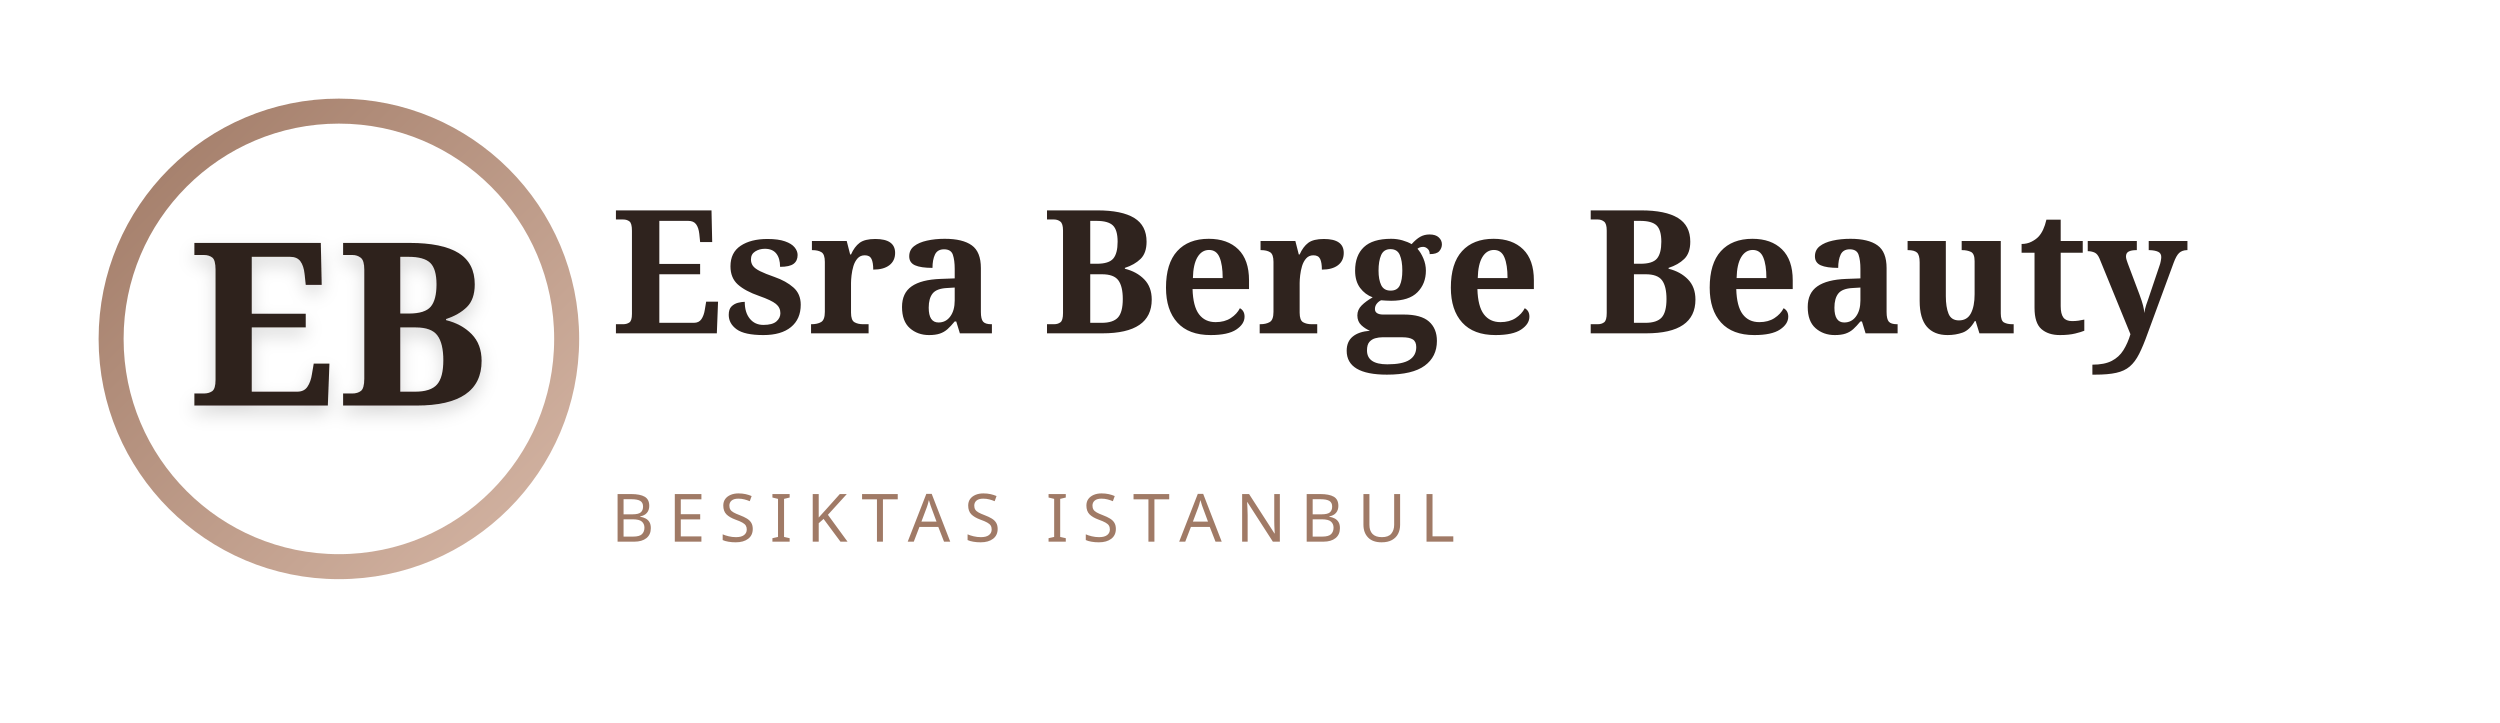
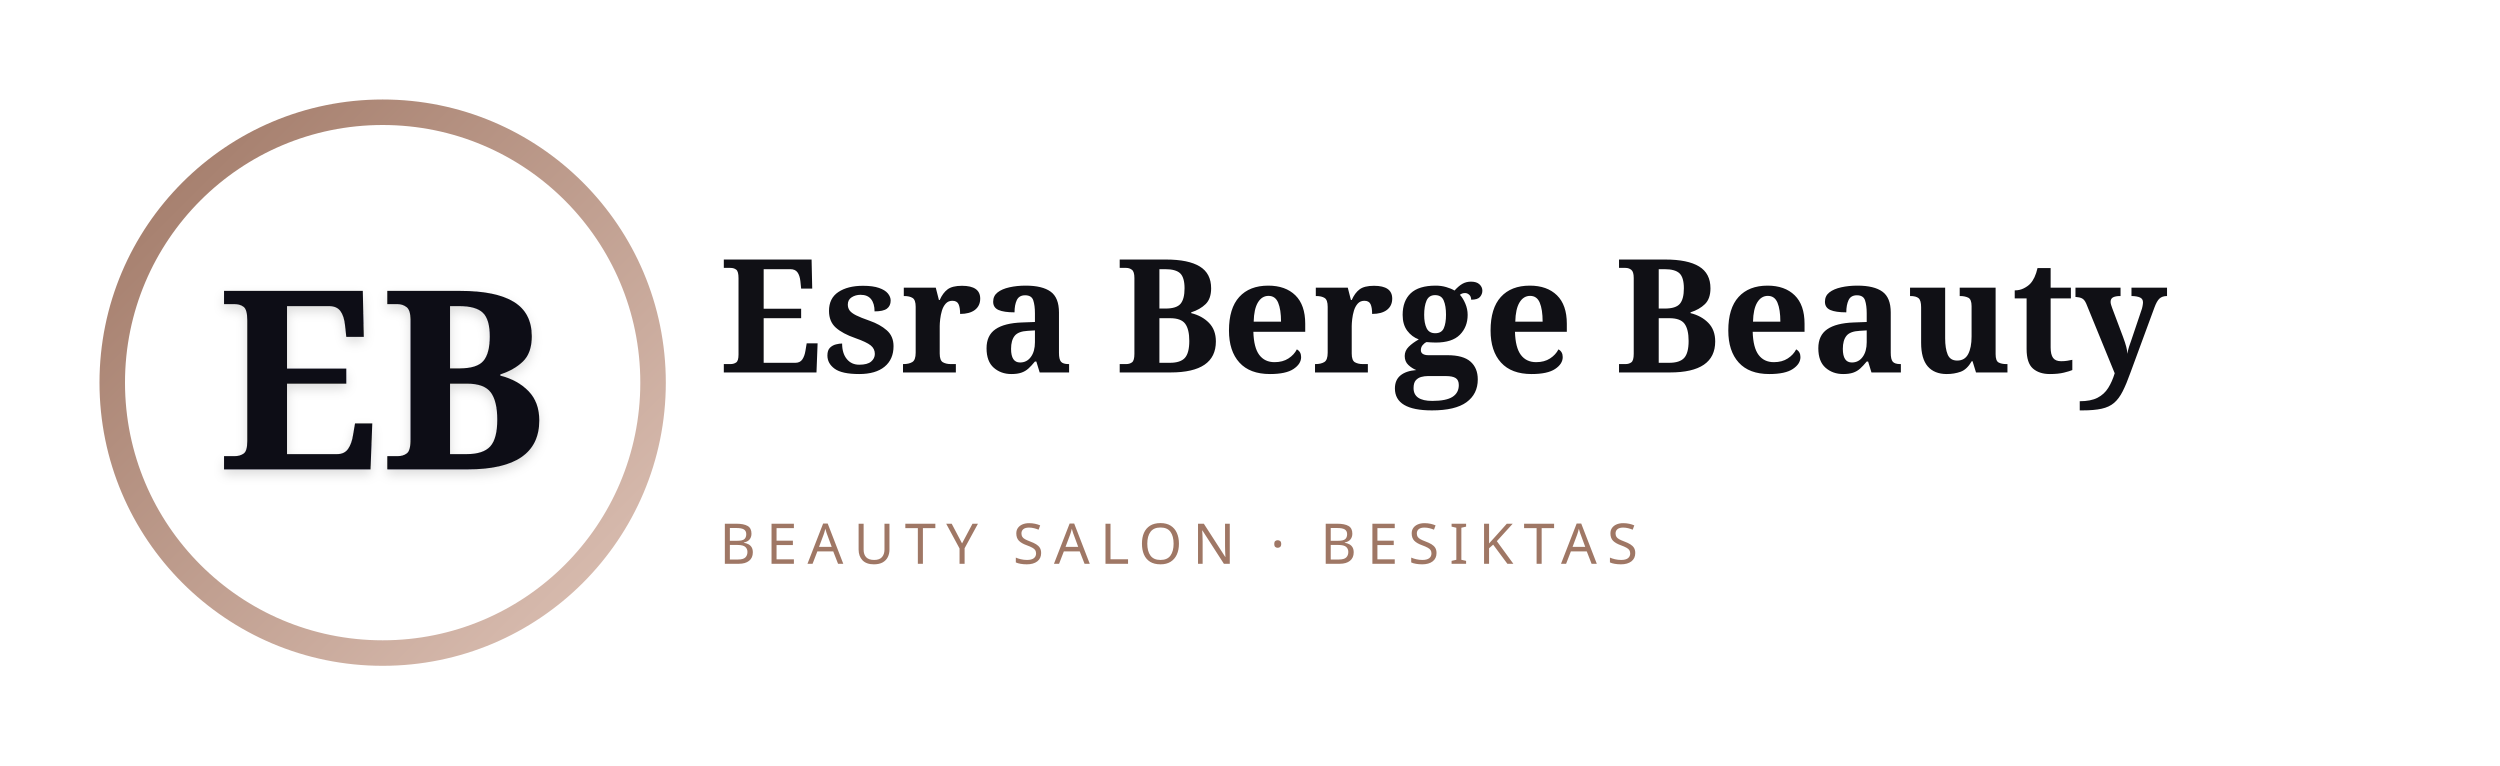
- <svg xmlns="http://www.w3.org/2000/svg" width="900" height="260" viewBox="0 0 900 260" role="img" aria-label="Esra Berge Beauty logo">
+ <svg xmlns="http://www.w3.org/2000/svg" width="980" height="300" viewBox="0 0 980 300" role="img" aria-label="Esra Berge Beauty logo">
  <defs>
    <linearGradient id="g" x1="0" y1="0" x2="1" y2="1">
-       <stop offset="0%" stop-color="#a07a66" />
-       <stop offset="100%" stop-color="#d6b7a6" />
+       <stop offset="0%" stop-color="#9f7765" />
+       <stop offset="100%" stop-color="#dec3b7" />
    </linearGradient>
-     <filter id="s" x="-20%" y="-20%" width="140%" height="140%">
-       <feDropShadow dx="0" dy="3" stdDeviation="3" flood-color="#000" flood-opacity="0.15" />
+     <filter id="shadow" x="-30%" y="-30%" width="160%" height="160%">
+       <feDropShadow dx="0" dy="2" stdDeviation="2" flood-color="#000" flood-opacity="0.14" />
    </filter>
  </defs>
-   <rect width="900" height="260" fill="none" />
-   <g transform="translate(30,30)">
-     <circle cx="92" cy="92" r="82" fill="none" stroke="url(#g)" stroke-width="9" />
-     <text x="92" y="116" text-anchor="middle" font-family="'Playfair Display', serif" font-size="82" font-weight="700" fill="#2f231e" filter="url(#s)">EB</text>
+   <rect width="980" height="300" fill="none" />
+   <g transform="translate(24,24)">
+     <circle cx="126" cy="126" r="106" fill="none" stroke="url(#g)" stroke-width="10" />
+     <text x="126" y="160" text-anchor="middle" font-family="'Playfair Display',serif" font-size="98" font-weight="700" fill="#101015" filter="url(#shadow)">EB</text>
  </g>
-   <g transform="translate(220,50)">
-     <text x="0" y="70" font-family="'Playfair Display', serif" font-size="62" fill="#2f231e" font-weight="600">Esra Berge Beauty</text>
-     <line x1="0" y1="96" x2="620" y2="96" stroke="url(#g)" stroke-width="4" />
-     <text x="0" y="145" font-family="'Manrope', sans-serif" font-size="24" fill="#a07a66" letter-spacing="5">BESIKTAS ISTANBUL</text>
+   <g transform="translate(282,76)">
+     <text x="0" y="70" font-family="'Playfair Display',serif" font-size="62" fill="#101015" font-weight="600">Esra Berge Beauty</text>
+     <line x1="0" y1="96" x2="640" y2="96" stroke="url(#g)" stroke-width="4" />
+     <text x="0" y="145" font-family="'Manrope',sans-serif" font-size="22" letter-spacing="4" fill="#9f7765">BEAUTY SALON · BESIKTAS</text>
  </g>
</svg>
